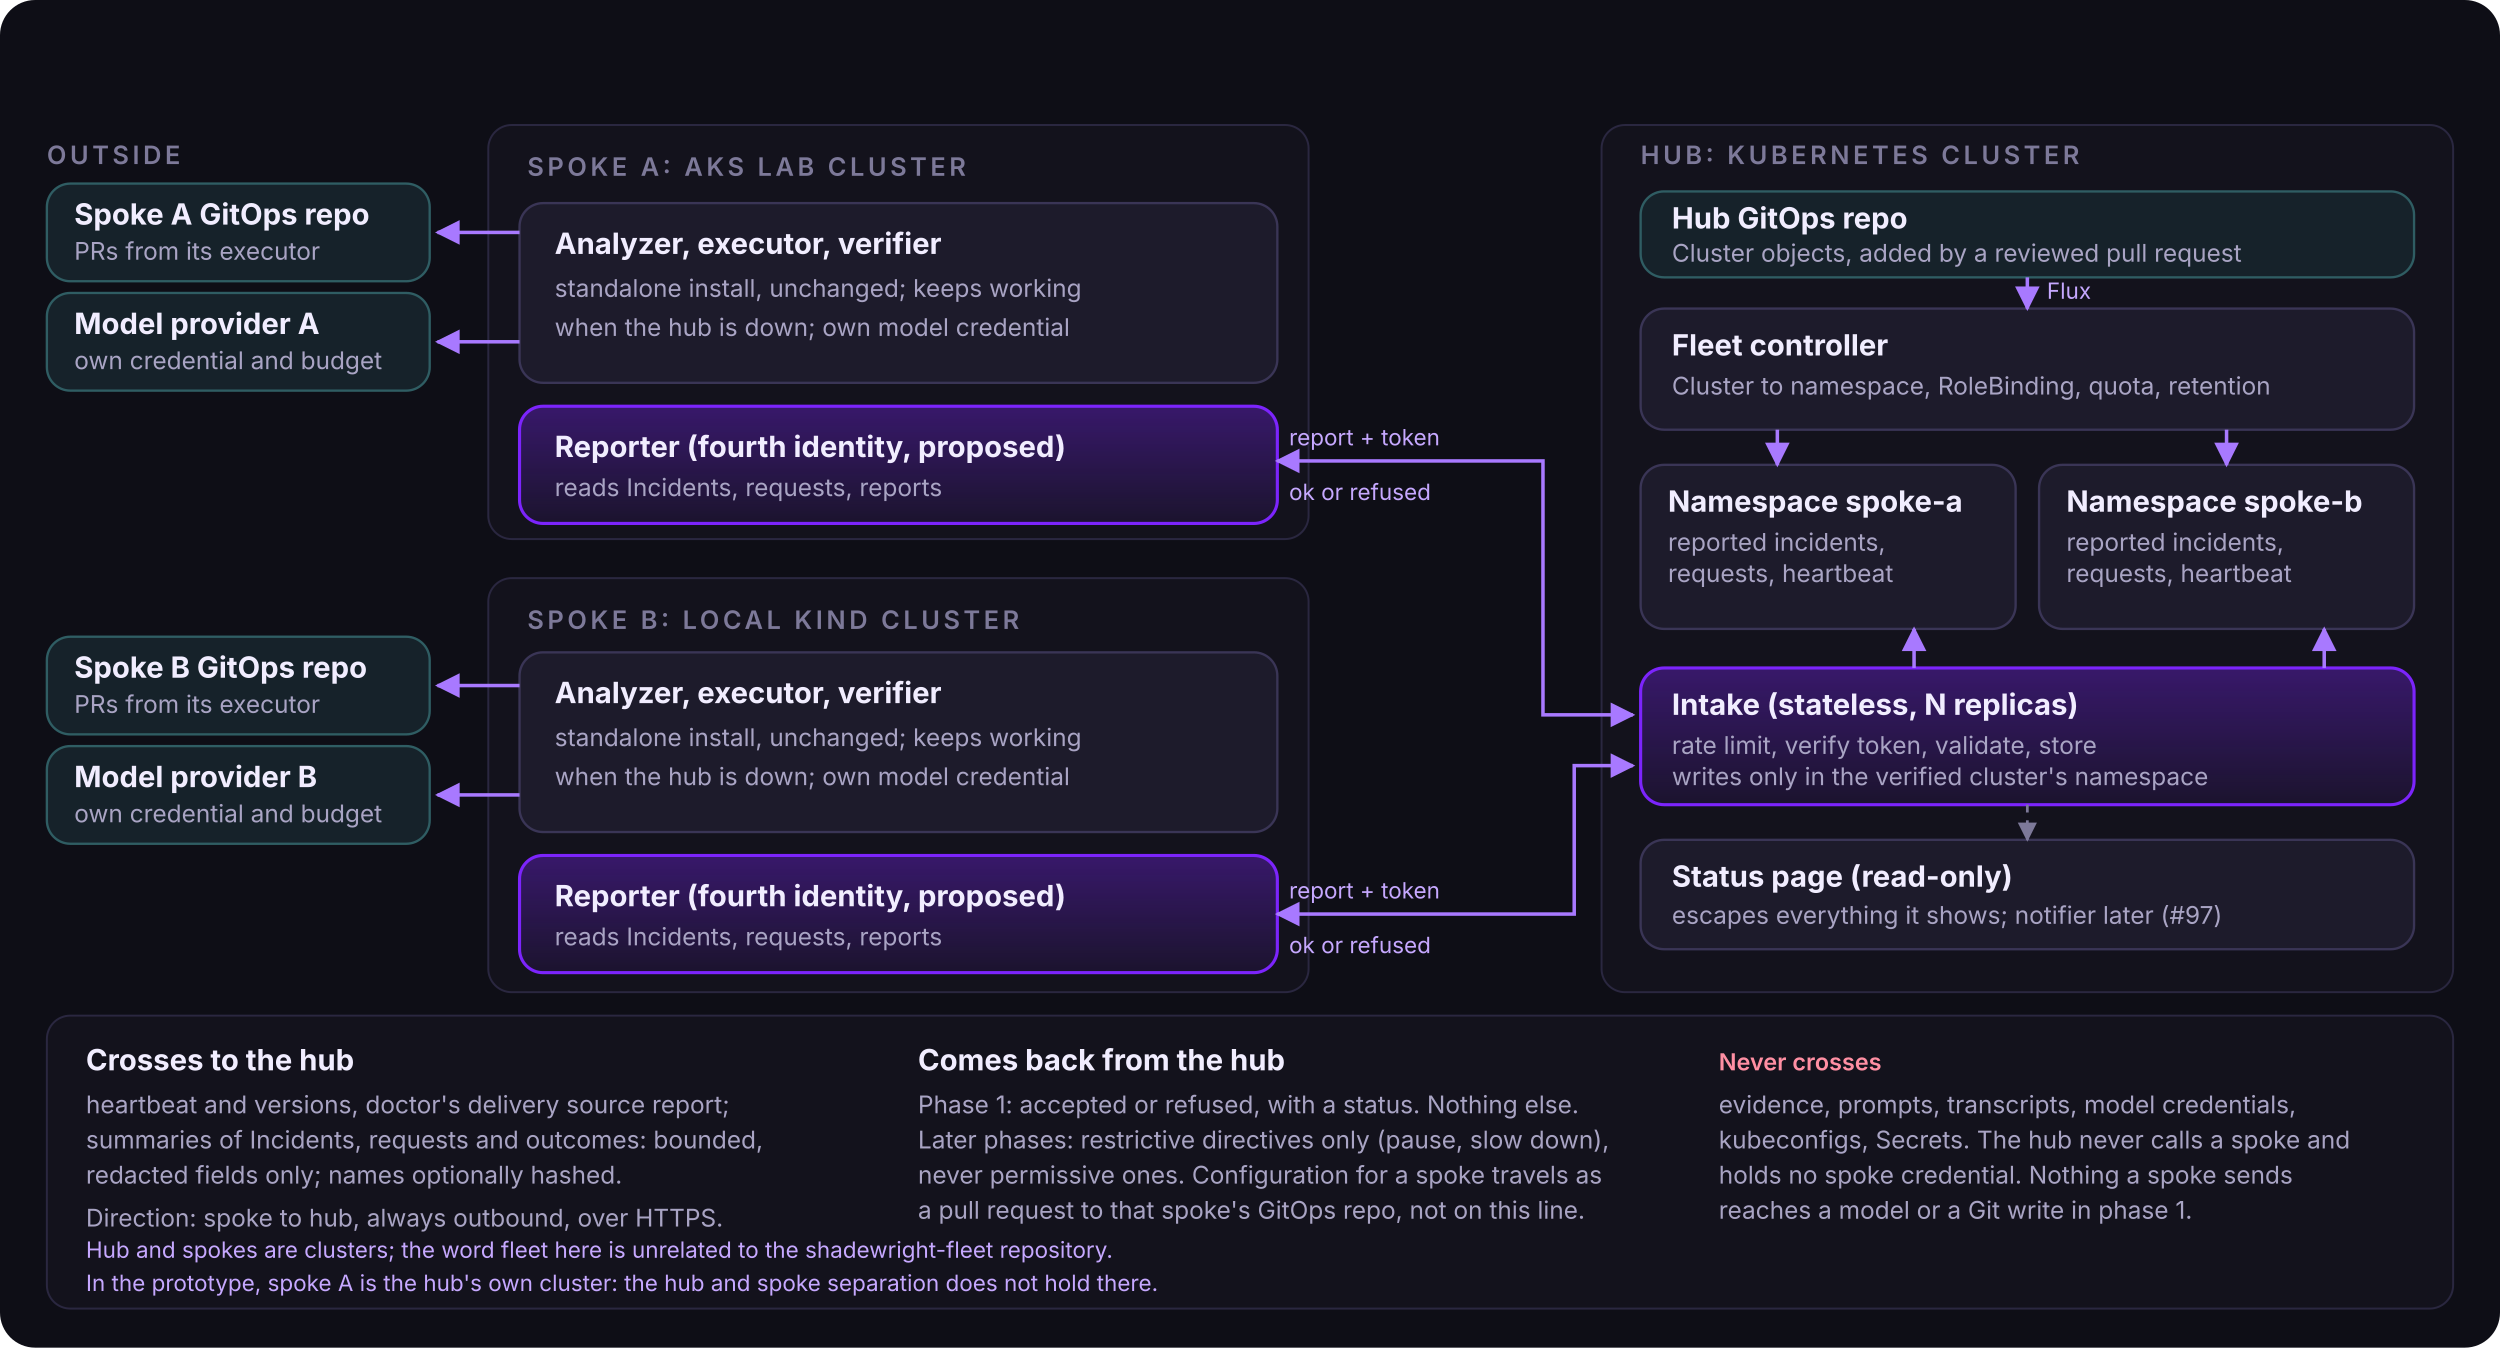
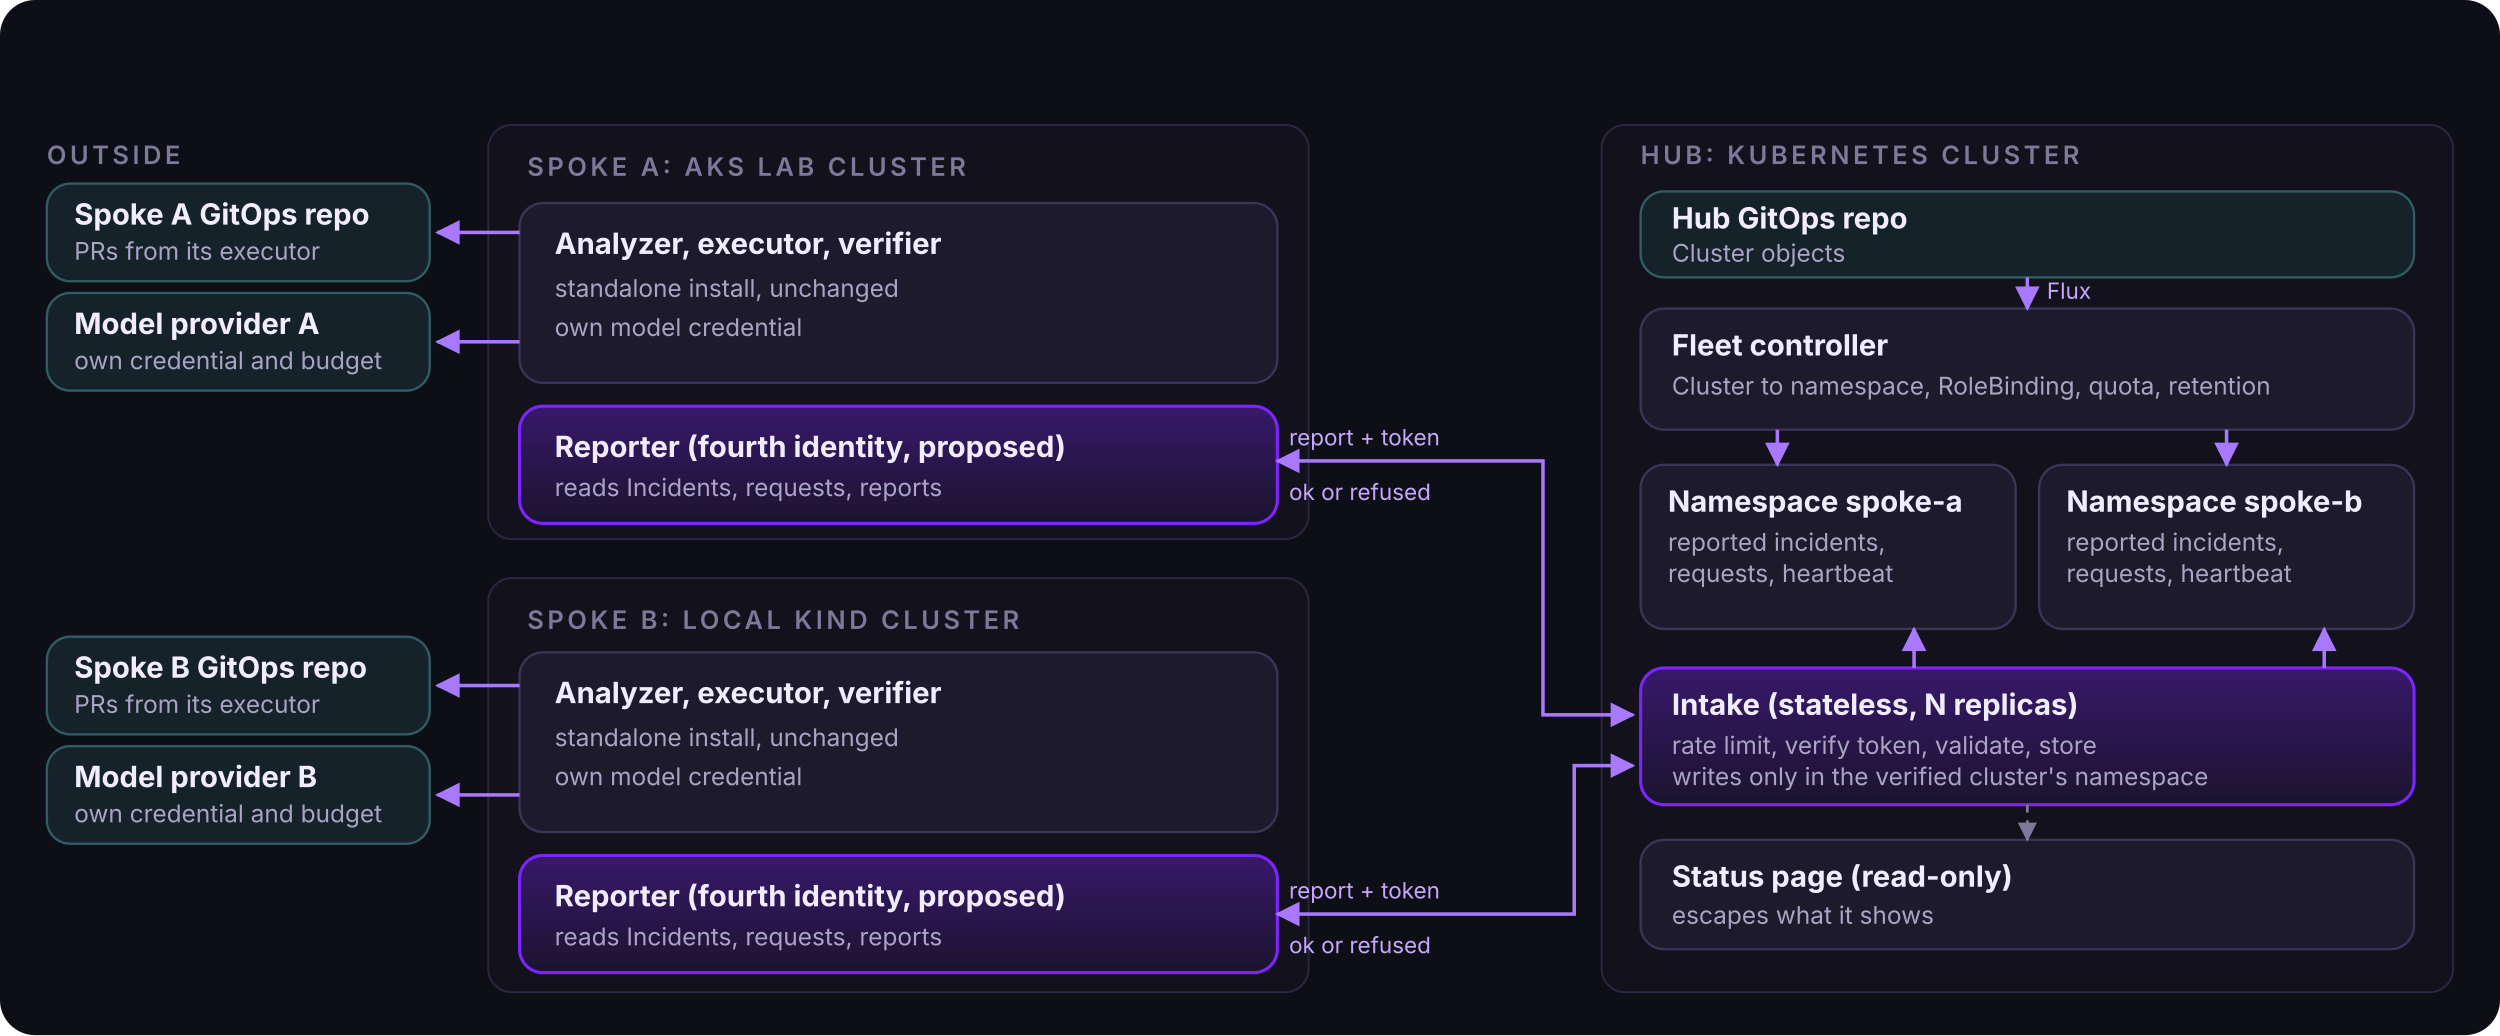
- <svg xmlns="http://www.w3.org/2000/svg" viewBox="0 0 1280 690" role="img" aria-labelledby="t d" font-family="Inter, 'Segoe UI', system-ui, -apple-system, sans-serif">
+ <svg xmlns="http://www.w3.org/2000/svg" viewBox="0 0 1280 530" role="img" aria-labelledby="t d" font-family="Inter, 'Segoe UI', system-ui, -apple-system, sans-serif">
  <defs>
    <marker id="a" viewBox="0 0 10 10" refX="9" refY="5" markerWidth="7" markerHeight="7" orient="auto-start-reverse">
      <path d="M0 0 10 5 0 10z" fill="#a879ff" />
    </marker>
    <marker id="m" viewBox="0 0 10 10" refX="9" refY="5" markerWidth="7" markerHeight="7" orient="auto-start-reverse">
      <path d="M0 0 10 5 0 10z" fill="#7d7999" />
    </marker>
    <linearGradient id="glow" x1="0" y1="0" x2="0" y2="1">
      <stop offset="0" stop-color="#7c24fc" stop-opacity=".35" />
      <stop offset="1" stop-color="#7c24fc" stop-opacity=".08" />
    </linearGradient>
    <style>
      .lane{fill:#13121c;stroke:#2a2740}
      .lanet{fill:#7d7999;font-size:13px;font-weight:600;letter-spacing:.14em}
      .box{fill:#1d1b2b;stroke:#3a3556;stroke-width:1.2}
      .key{fill:url(#glow);stroke:#7c24fc;stroke-width:1.6}
      .ext{fill:#16222a;stroke:#2f5d63;stroke-width:1.2}
      .bad{fill:#2a1720;stroke:#7a3348;stroke-width:1.2}
      .h{fill:#f1edff;font-size:15px;font-weight:650}
      .s{fill:#a9a4c4;font-size:12.5px}
      .f{stroke:#a879ff;stroke-width:1.8;fill:none}
      .r{stroke:#7d7999;stroke-width:1.4;fill:none;stroke-dasharray:4 4}
      .lbl{fill:#c6a8ff;font-size:11.5px}
      .no{fill:#ff8fa3;font-size:12px;font-weight:600}
    </style>
  </defs>
-   <rect width="1280" height="690" rx="18" fill="#0e0e16" />
+   <rect width="1280" height="530" rx="18" fill="#0e0e16" />
  <rect class="lane" x="250" y="64" width="420" height="212" rx="12" />
  <text class="lanet" x="270" y="90">SPOKE A: AKS LAB CLUSTER</text>
  <rect class="lane" x="250" y="296" width="420" height="212" rx="12" />
  <text class="lanet" x="270" y="322">SPOKE B: LOCAL KIND CLUSTER</text>
  <rect class="lane" x="820" y="64" width="436" height="444" rx="12" />
  <text class="lanet" x="840" y="84">HUB: KUBERNETES CLUSTER</text>
  <rect class="box" x="266" y="104" width="388" height="92" rx="12" />
  <text class="h" x="284" y="130">Analyzer, executor, verifier</text>
-   <text class="s" x="284" y="152">standalone install, unchanged; keeps working</text>
-   <text class="s" x="284" y="172">when the hub is down; own model credential</text>
+   <text class="s" x="284" y="152">standalone install, unchanged</text>
+   <text class="s" x="284" y="172">own model credential</text>
  <rect class="key" x="266" y="208" width="388" height="60" rx="12" />
  <text class="h" x="284" y="234">Reporter (fourth identity, proposed)</text>
  <text class="s" x="284" y="254">reads Incidents, requests, reports</text>
  <rect class="box" x="266" y="334" width="388" height="92" rx="12" />
  <text class="h" x="284" y="360">Analyzer, executor, verifier</text>
-   <text class="s" x="284" y="382">standalone install, unchanged; keeps working</text>
-   <text class="s" x="284" y="402">when the hub is down; own model credential</text>
+   <text class="s" x="284" y="382">standalone install, unchanged</text>
+   <text class="s" x="284" y="402">own model credential</text>
  <rect class="key" x="266" y="438" width="388" height="60" rx="12" />
  <text class="h" x="284" y="464">Reporter (fourth identity, proposed)</text>
  <text class="s" x="284" y="484">reads Incidents, requests, reports</text>
  <text class="lanet" x="24" y="84">OUTSIDE</text>
  <rect class="ext" x="24" y="94" width="196" height="50" rx="12" />
  <text class="h" x="38" y="115">Spoke A GitOps repo</text>
  <text class="s" x="38" y="133">PRs from its executor</text>
  <rect class="ext" x="24" y="150" width="196" height="50" rx="12" />
  <text class="h" x="38" y="171">Model provider A</text>
  <text class="s" x="38" y="189">own credential and budget</text>
  <rect class="ext" x="24" y="326" width="196" height="50" rx="12" />
  <text class="h" x="38" y="347">Spoke B GitOps repo</text>
  <text class="s" x="38" y="365">PRs from its executor</text>
  <rect class="ext" x="24" y="382" width="196" height="50" rx="12" />
  <text class="h" x="38" y="403">Model provider B</text>
  <text class="s" x="38" y="421">own credential and budget</text>
  <path class="f" d="M266 119H224" marker-end="url(#a)" />
  <path class="f" d="M266 175H224" marker-end="url(#a)" />
  <path class="f" d="M266 351H224" marker-end="url(#a)" />
  <path class="f" d="M266 407H224" marker-end="url(#a)" />
  <rect class="ext" x="840" y="98" width="396" height="44" rx="12" />
  <text class="h" x="856" y="117">Hub GitOps repo</text>
-   <text class="s" x="856" y="134">Cluster objects, added by a reviewed pull request</text>
+   <text class="s" x="856" y="134">Cluster objects</text>
  <rect class="box" x="840" y="158" width="396" height="62" rx="12" />
  <text class="h" x="856" y="182">Fleet controller</text>
  <text class="s" x="856" y="202">Cluster to namespace, RoleBinding, quota, retention</text>
  <rect class="box" x="840" y="238" width="192" height="84" rx="12" />
  <text class="h" x="854" y="262">Namespace spoke-a</text>
  <text class="s" x="854" y="282">reported incidents,</text>
  <text class="s" x="854" y="298">requests, heartbeat</text>
  <rect class="box" x="1044" y="238" width="192" height="84" rx="12" />
  <text class="h" x="1058" y="262">Namespace spoke-b</text>
  <text class="s" x="1058" y="282">reported incidents,</text>
  <text class="s" x="1058" y="298">requests, heartbeat</text>
  <rect class="key" x="840" y="342" width="396" height="70" rx="12" />
  <text class="h" x="856" y="366">Intake (stateless, N replicas)</text>
  <text class="s" x="856" y="386">rate limit, verify token, validate, store</text>
  <text class="s" x="856" y="402">writes only in the verified cluster's namespace</text>
  <rect class="box" x="840" y="430" width="396" height="56" rx="12" />
  <text class="h" x="856" y="454">Status page (read-only)</text>
-   <text class="s" x="856" y="473">escapes everything it shows; notifier later (#97)</text>
+   <text class="s" x="856" y="473">escapes what it shows</text>
  <path class="f" d="M1038 142V158" marker-end="url(#a)" />
  <text class="lbl" x="1048" y="153">Flux</text>
  <path class="f" d="M910 220V238" marker-end="url(#a)" />
  <path class="f" d="M1140 220V238" marker-end="url(#a)" />
  <path class="f" d="M980 342V322" marker-end="url(#a)" />
  <path class="f" d="M1190 342V322" marker-end="url(#a)" />
  <path class="r" d="M1038 412V430" marker-end="url(#m)" />
  <path class="f" d="M654 236H790V366H836" marker-start="url(#a)" marker-end="url(#a)" />
  <path class="f" d="M654 468H806V392H836" marker-start="url(#a)" marker-end="url(#a)" />
  <text class="lbl" x="660" y="228">report + token</text>
  <text class="lbl" x="660" y="256">ok or refused</text>
  <text class="lbl" x="660" y="460">report + token</text>
  <text class="lbl" x="660" y="488">ok or refused</text>
-   <rect class="lane" x="24" y="520" width="1232" height="150" rx="12" />
-   <text class="h" x="44" y="548">Crosses to the hub</text>
-   <text class="s" x="44" y="570">heartbeat and versions, doctor's delivery source report;</text>
-   <text class="s" x="44" y="588">summaries of Incidents, requests and outcomes: bounded,</text>
-   <text class="s" x="44" y="606">redacted fields only; names optionally hashed.</text>
-   <text class="s" x="44" y="628">Direction: spoke to hub, always outbound, over HTTPS.</text>
-   <text class="h" x="470" y="548">Comes back from the hub</text>
-   <text class="s" x="470" y="570">Phase 1: accepted or refused, with a status. Nothing else.</text>
-   <text class="s" x="470" y="588">Later phases: restrictive directives only (pause, slow down),</text>
-   <text class="s" x="470" y="606">never permissive ones. Configuration for a spoke travels as</text>
-   <text class="s" x="470" y="624">a pull request to that spoke's GitOps repo, not on this line.</text>
-   <text class="no" x="880" y="548">Never crosses</text>
-   <text class="s" x="880" y="570">evidence, prompts, transcripts, model credentials,</text>
-   <text class="s" x="880" y="588">kubeconfigs, Secrets. The hub never calls a spoke and</text>
-   <text class="s" x="880" y="606">holds no spoke credential. Nothing a spoke sends</text>
-   <text class="s" x="880" y="624">reaches a model or a Git write in phase 1.</text>
-   <text class="lbl" x="44" y="644">Hub and spokes are clusters; the word fleet here is unrelated to the shadewright-fleet repository.</text>
-   <text class="lbl" x="44" y="661">In the prototype, spoke A is the hub's own cluster: the hub and spoke separation does not hold there.</text>
</svg>
